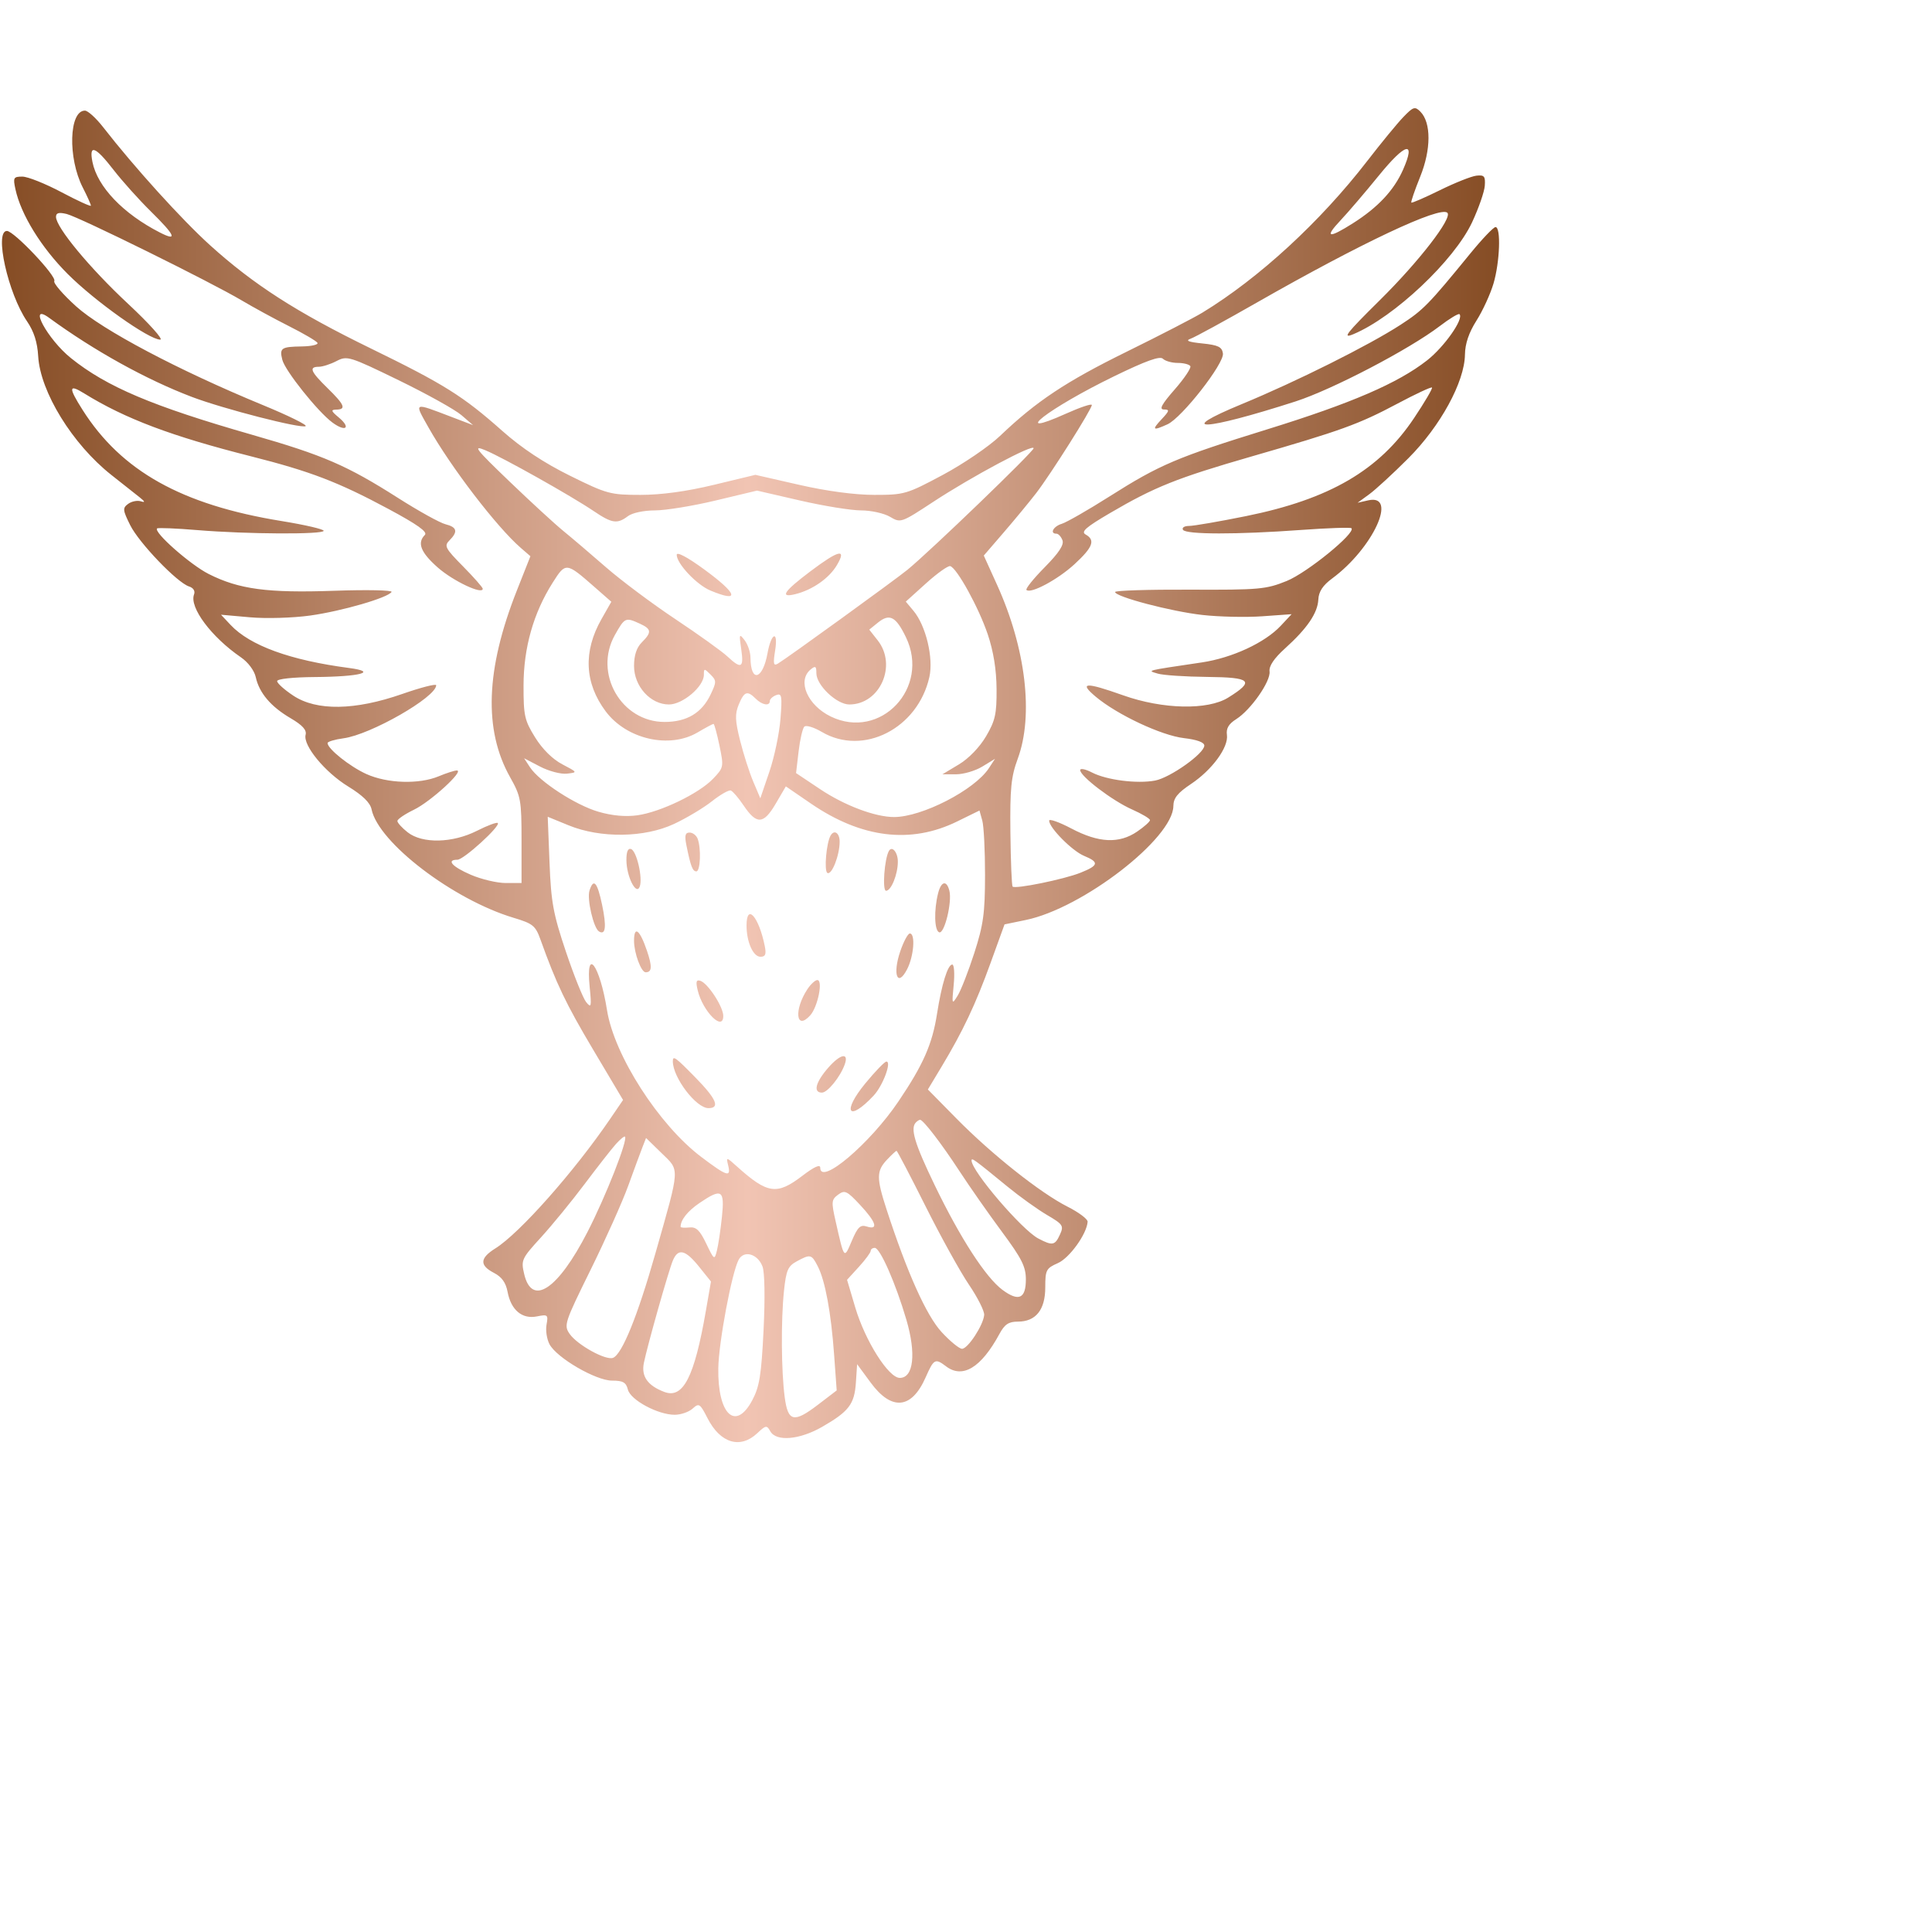
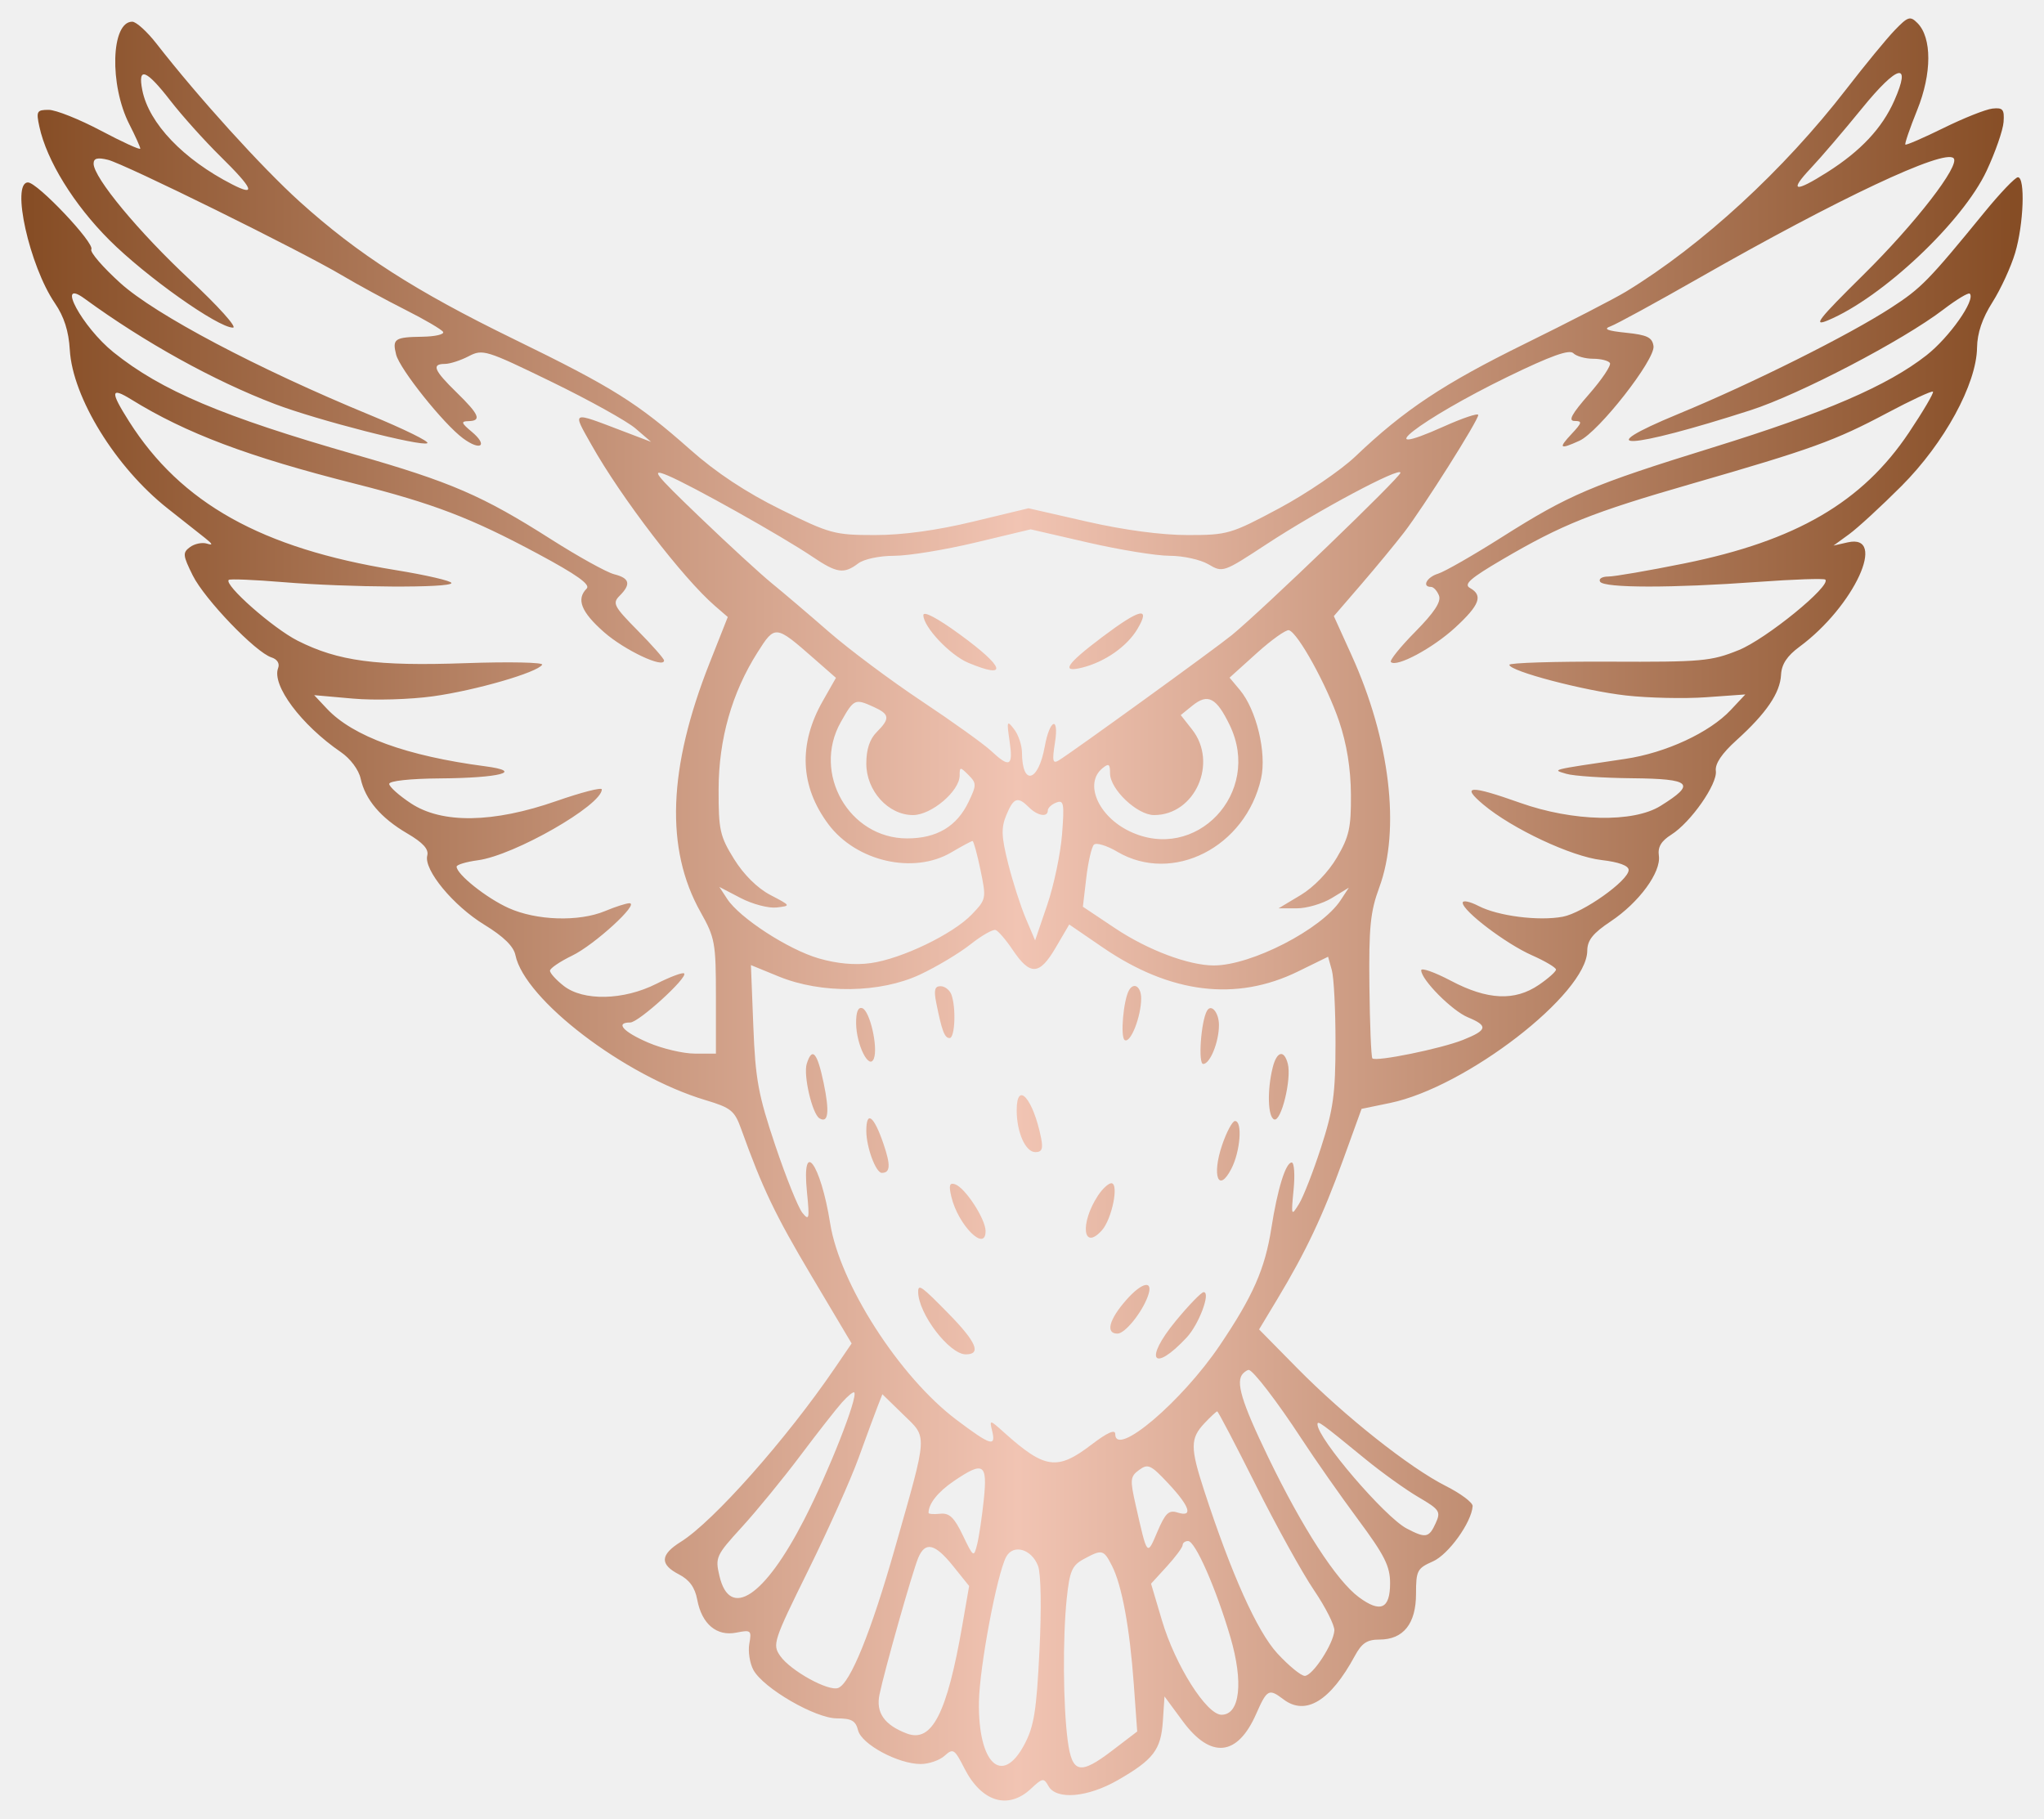
- <svg xmlns="http://www.w3.org/2000/svg" xml:space="preserve" width="800" height="800" data-version="2">
-   <rect width="100%" height="100%" fill="#fff" />
-   <g transform="matrix(1.6064 0 0 1.6072 310.77 320.977)">
-     <linearGradient id="a" x1="0" x2="1" y1="0" y2="0" gradientUnits="objectBoundingBox">
-       <stop offset="0%" stop-color="#864D25" />
-       <stop offset="49.8%" stop-color="#F1C4B3" />
-       <stop offset="100%" stop-color="#864D25" />
-     </linearGradient>
-     <path fill="url(#a)" fill-rule="evenodd" d="M424.319 55.632c-1.551 1.607-5.744 6.709-9.319 11.337-12.1 15.663-27.906 30.197-42.5 39.079-2.2 1.338-10.975 5.864-19.5 10.057-15.689 7.716-23.308 12.778-32.649 21.694-2.832 2.703-9.481 7.229-14.775 10.058-9.286 4.962-9.908 5.143-17.637 5.143-5.024 0-12.235-.963-19.338-2.583l-11.326-2.583-10.718 2.583c-7.023 1.693-13.535 2.583-18.894 2.583-7.782 0-8.66-.239-18.17-4.936-6.708-3.313-12.436-7.101-17.424-11.523-10.193-9.035-14.991-12.041-34.069-21.344-18.97-9.25-30.023-16.347-41.252-26.486-7.296-6.588-19.55-20.109-27.608-30.461-1.819-2.337-3.929-4.25-4.689-4.25-4.093 0-4.44 12.182-.562 19.783C85.05 76.058 86 78.172 86 78.479c0 .307-3.413-1.25-7.585-3.46C74.243 72.809 69.707 71 68.336 71c-2.292 0-2.438.264-1.791 3.25 1.415 6.537 6.639 15.003 13.478 21.842C87.075 103.144 100.975 113 103.868 113c.887 0-2.854-4.163-8.312-9.25C85.7 94.564 77 84.071 77 81.371c0-1.032.735-1.231 2.75-.741 3.203.778 37.22 17.567 45.155 22.287 2.973 1.768 8.453 4.749 12.176 6.624 3.723 1.875 7.011 3.799 7.306 4.276.295.477-1.507.898-4.003.936-5.338.081-5.813.405-5.046 3.45.706 2.808 9.144 13.369 12.896 16.142 3.435 2.54 4.894 1.408 1.658-1.287-1.997-1.662-2.103-1.997-.642-2.025 2.634-.05 2.152-1.235-2.25-5.533-4.398-4.295-4.889-5.497-2.25-5.506.963-.004 3.02-.669 4.571-1.478 2.711-1.414 3.337-1.221 16 4.94 7.249 3.526 14.529 7.572 16.179 8.992l3 2.581-5.5-2.096c-10.001-3.812-9.716-3.938-6.003 2.657 5.759 10.232 17.62 25.709 23.805 31.062l2.486 2.153-3.5 8.847c-8.025 20.287-8.589 35.907-1.735 48.083 2.767 4.916 2.947 5.906 2.947 16.25V253h-4.065c-2.235 0-6.285-.955-9-2.123-4.818-2.073-6.425-3.877-3.453-3.877 1.615 0 11.161-8.69 10.392-9.46-.26-.259-2.664.638-5.343 1.994-6.325 3.202-14.108 3.373-17.896.393-1.449-1.139-2.635-2.449-2.635-2.91 0-.461 1.926-1.771 4.28-2.911 4.297-2.08 13.069-10.106 11.045-10.106-.594 0-2.696.675-4.671 1.5-5.061 2.115-13.263 1.859-18.654-.581-4.268-1.932-10-6.503-10-7.974 0-.375 1.853-.93 4.118-1.234 6.992-.938 23.882-10.602 23.882-13.665 0-.444-3.937.567-8.75 2.246-12.188 4.254-22.058 4.41-28.064.444-2.303-1.52-4.186-3.208-4.186-3.75 0-.576 4.058-1.015 9.75-1.056 11.688-.085 16.381-1.339 8.75-2.34-15.108-1.98-25.489-5.756-30.504-11.095l-2.463-2.621 7.484.665c4.159.369 11.036.169 15.483-.451 8.192-1.142 20.069-4.582 20.996-6.081.284-.461-6.348-.597-14.739-.303-17.237.605-24.595-.378-32.412-4.33-4.761-2.406-14.288-10.818-13.283-11.728.241-.217 4.938-.024 10.438.431 12.71 1.05 32.5 1.155 32.499.173-.001-.412-4.9-1.545-10.888-2.516-25.697-4.168-41.262-12.865-51.27-28.645-3.672-5.791-3.583-6.711.409-4.244 10.575 6.536 22.507 11.033 43.05 16.227 15.246 3.854 22.444 6.609 35.34 13.526 7.53 4.039 10.212 5.95 9.44 6.722-2.049 2.049-1.065 4.523 3.344 8.404 3.953 3.48 11.576 7.078 11.576 5.464 0-.344-2.283-2.937-5.073-5.762-4.614-4.672-4.931-5.279-3.5-6.71 2.243-2.243 1.954-3.404-1.036-4.154-1.434-.36-6.914-3.395-12.176-6.743-13.235-8.423-19.271-11.035-37.715-16.319-25.636-7.346-37.445-12.343-46.655-19.744-6.039-4.854-11.238-14.478-5.595-10.357 11.57 8.448 24.983 15.876 36.75 20.35 8.122 3.089 28.204 8.243 29.351 7.534.47-.291-4.479-2.725-10.998-5.41-21.759-8.962-41.461-19.374-48.2-25.473-3.389-3.067-5.906-5.99-5.594-6.496C77.277 96.743 66.165 85 64.348 85c-3.306 0 .277 16.101 5.179 23.275 1.783 2.61 2.673 5.389 2.882 9 .532 9.201 8.839 22.673 18.857 30.586 2.879 2.273 6.134 4.846 7.234 5.718 1.479 1.172 1.57 1.451.347 1.071-.909-.282-2.373.019-3.254.669-1.453 1.071-1.405 1.578.523 5.463 2.274 4.582 12.124 14.842 15.181 15.812 1.112.353 1.623 1.171 1.285 2.054-1.269 3.305 4.451 10.969 12.092 16.205 1.846 1.265 3.443 3.404 3.819 5.114.893 4.065 3.879 7.581 8.977 10.569 3.056 1.79 4.191 3.043 3.87 4.27-.715 2.737 5 9.667 11.003 13.34 3.708 2.269 5.648 4.167 5.997 5.865 1.757 8.574 21.041 23.287 36.639 27.956 4.942 1.479 5.617 2.026 6.896 5.586 4.121 11.47 6.563 16.57 13.59 28.388l7.703 12.955-3.274 4.802c-9.303 13.644-23.399 29.545-29.644 33.439-4.012 2.501-4.121 4.361-.368 6.302 2.016 1.043 3.074 2.512 3.52 4.888.878 4.684 3.746 7.093 7.54 6.335 2.818-.564 2.966-.439 2.501 2.119-.272 1.496.079 3.778.781 5.073 1.91 3.523 11.949 9.346 16.114 9.346 2.817 0 3.608.448 4.075 2.309.676 2.695 7.737 6.491 12.074 6.491 1.571 0 3.648-.717 4.616-1.593 1.64-1.485 1.903-1.316 3.832 2.466 3.293 6.455 8.431 8.01 12.824 3.883 2.217-2.082 2.459-2.118 3.365-.5 1.52 2.717 7.554 2.198 13.376-1.149 6.874-3.952 8.319-5.846 8.685-11.381l.315-4.759 3.513 4.767c5.38 7.301 10.527 6.821 14.128-1.32 2.146-4.851 2.467-5.025 5.3-2.882 4.274 3.232 9.051.322 13.762-8.384 1.337-2.469 2.361-3.148 4.75-3.148 4.609 0 7.047-3.051 7.047-8.82 0-4.477.231-4.921 3.25-6.25 3.009-1.324 7.464-7.518 7.669-10.663.045-.678-2.282-2.424-5.169-3.88-6.996-3.527-19.549-13.481-28.63-22.702l-7.381-7.494 3.518-5.846c5.517-9.168 8.77-16.052 12.65-26.767l3.593-9.921 5.5-1.137c14.635-3.026 37.953-21.031 38.022-29.36.017-2.03 1.088-3.37 4.522-5.66 5.463-3.641 9.739-9.478 9.283-12.669-.237-1.662.449-2.824 2.39-4.048 3.756-2.368 8.929-9.762 8.598-12.289-.183-1.392 1.145-3.367 3.997-5.943 5.724-5.172 8.399-9.101 8.575-12.596.103-2.044 1.153-3.64 3.566-5.421 10.514-7.756 17.032-21.881 9.288-20.125l-2.741.622 3-2.182c1.65-1.2 6.198-5.384 10.107-9.297 8.251-8.259 14.479-19.664 14.575-26.691.039-2.816 1.005-5.663 2.973-8.766 1.603-2.527 3.574-6.814 4.38-9.527 1.64-5.519 1.968-14.568.528-14.568-.516 0-3.42 3.037-6.453 6.75-10.822 13.246-12.182 14.636-18.013 18.418-8.185 5.309-26.827 14.619-40.936 20.444-17.691 7.303-9.77 6.912 13.839-.684 9.447-3.039 29.355-13.435 37.201-19.426 2.537-1.937 4.822-3.313 5.077-3.057 1.173 1.173-3.927 8.431-8.363 11.901-7.502 5.87-19.478 11.039-41.072 17.728-23.483 7.274-27.813 9.114-40.843 17.364-5.5 3.483-11.012 6.639-12.25 7.014-2.173.659-3.179 2.548-1.357 2.548.491 0 1.183.756 1.538 1.68.452 1.179-.915 3.26-4.585 6.976-2.876 2.912-4.987 5.537-4.691 5.832 1.083 1.083 8.098-2.68 12.412-6.657 4.723-4.353 5.404-6.188 2.832-7.627-1.263-.707.054-1.865 6.25-5.496 11.534-6.759 17.269-9.052 36.504-14.6 23.132-6.671 27.644-8.304 37.644-13.624 4.674-2.487 8.672-4.348 8.884-4.136.212.212-1.871 3.759-4.629 7.883-8.981 13.427-21.758 20.876-43.289 25.235-6.883 1.394-13.497 2.534-14.698 2.534-1.201 0-1.905.45-1.565 1 .759 1.228 13.83 1.242 30.48.032 6.863-.498 12.689-.697 12.945-.441 1.191 1.191-11.432 11.469-16.7 13.596-5.326 2.152-7.066 2.307-24.975 2.228-10.587-.046-19.25.226-19.25.605 0 1.221 14.412 5.011 22.502 5.918 4.319.485 11.26.638 15.425.34l7.573-.541-2.809 2.998c-4.084 4.358-12.517 8.266-20.353 9.431-14.747 2.192-14.142 2.038-11.338 2.882 1.375.414 7.098.797 12.719.852 11.406.112 12.343 1.032 5.432 5.33-5.281 3.284-16.876 3.03-27.076-.593-9.72-3.452-11.504-3.363-7.075.353 5.54 4.648 16.95 10.004 22.75 10.678 3.362.391 5.25 1.083 5.25 1.925 0 2.032-8.809 8.281-12.703 9.011-4.648.872-12.477-.129-16.243-2.076-1.68-.869-3.054-1.148-3.054-.621 0 1.584 8.332 7.91 13.33 10.121 2.568 1.136 4.667 2.382 4.663 2.769-.004.387-1.494 1.715-3.312 2.953-4.649 3.165-9.899 2.921-16.931-.785-3.163-1.667-5.75-2.582-5.75-2.033 0 1.815 5.938 7.8 8.995 9.066 3.966 1.643 3.792 2.47-.918 4.354-4.245 1.699-16.799 4.259-17.491 3.567-.234-.234-.491-6.498-.573-13.922-.124-11.349.177-14.372 1.887-18.997 4.139-11.188 2.09-28.47-5.308-44.786l-3.438-7.582 5.229-6.066c2.876-3.336 6.615-7.866 8.308-10.066 3.737-4.858 14.309-21.595 14.309-22.655 0-.419-2.99.58-6.644 2.22-15.008 6.733-4.554-1.382 12.399-9.625 8.198-3.986 11.803-5.282 12.57-4.515.591.591 2.308 1.075 3.816 1.075s2.97.371 3.25.824c.28.453-1.528 3.153-4.018 6-3.39 3.875-4.088 5.176-2.776 5.176 1.51 0 1.427.345-.597 2.5-2.62 2.789-2.313 3.055 1.513 1.312 3.707-1.689 14.651-15.672 14.282-18.248-.241-1.686-1.209-2.158-5.295-2.579-3.66-.378-4.459-.711-2.981-1.244 1.111-.401 8.761-4.576 17-9.278 26.949-15.38 47.31-24.967 49.139-23.138 1.337 1.336-7.33 12.544-17.374 22.466-8.737 8.632-9.844 10.052-6.862 8.806 10.5-4.387 25.993-18.986 30.602-28.834 1.69-3.612 3.163-7.848 3.274-9.415.173-2.441-.133-2.812-2.144-2.593-1.29.141-5.531 1.825-9.424 3.743-3.894 1.917-7.21 3.356-7.37 3.196-.159-.16.869-3.16 2.285-6.667 2.839-7.029 2.854-13.957.035-16.776-1.39-1.39-1.821-1.253-4.361 1.381m-6.322 15.082c-3.482 4.282-7.923 9.474-9.867 11.536-4.268 4.527-3.157 4.787 3.206.752 6.425-4.075 10.545-8.478 12.888-13.776 3.377-7.634.664-6.986-6.227 1.488M86.395 67.225c1.278 6.389 7.907 13.327 17.355 18.163 4.699 2.405 4.015.796-2.305-5.422-3.055-3.006-7.385-7.828-9.622-10.716-4.692-6.058-6.359-6.68-5.428-2.025m107.469 82.291c5.501 5.281 11.77 11.037 13.929 12.793 2.159 1.756 7.099 5.958 10.975 9.34 3.877 3.382 11.927 9.396 17.89 13.364 5.963 3.968 11.992 8.289 13.397 9.601 3.597 3.36 4.291 2.998 3.574-1.864-.578-3.918-.509-4.098.872-2.309.825 1.068 1.506 3.093 1.514 4.5.039 6.527 3.157 5.706 4.393-1.156.961-5.333 2.809-5.997 1.963-.705-.555 3.475-.426 4.076.727 3.379 2.498-1.51 30.31-21.643 33.402-24.18 5.934-4.868 32.5-30.449 32.5-31.295 0-1.221-15.917 7.274-25.871 13.809-8.28 5.435-8.402 5.477-11.154 3.851-1.531-.904-4.884-1.644-7.452-1.644-2.568 0-9.653-1.148-15.746-2.551l-11.078-2.552-10.67 2.552c-5.868 1.403-12.914 2.551-15.658 2.551-2.838 0-5.825.633-6.93 1.468-2.766 2.093-4.112 1.896-8.837-1.293-5.865-3.958-23.345-13.769-27.924-15.672-3.354-1.395-2.6-.418 6.184 8.013M237 168.439c0 2.273 5.135 7.72 8.671 9.197 7.784 3.252 7.061.873-1.671-5.498-4.266-3.113-7-4.557-7-3.699m34.5 4.223c-6.952 5.233-8.081 6.95-3.88 5.901 4.413-1.102 8.689-4.1 10.687-7.494 2.574-4.373.465-3.88-6.807 1.593m-66.465 2.944c-4.962 7.825-7.496 16.745-7.517 26.468-.016 7.802.252 9.009 2.982 13.409 1.869 3.013 4.508 5.624 7 6.926 3.989 2.085 3.992 2.092 1.194 2.413-1.543.177-4.657-.643-6.92-1.823l-4.114-2.144 1.52 2.322c2.401 3.67 11.762 9.75 17.641 11.459 3.515 1.022 6.981 1.339 10.026.915 5.968-.829 15.865-5.597 19.504-9.396 2.776-2.897 2.809-3.067 1.67-8.555-.64-3.08-1.33-5.6-1.535-5.6-.205 0-2.044.987-4.087 2.192-7.284 4.298-18.342 1.765-23.717-5.433-5.446-7.291-5.816-15.415-1.083-23.741l2.548-4.482-4.323-3.79c-7.331-6.425-7.431-6.436-10.789-1.14m96.239.178-5.226 4.716 1.983 2.369c3.202 3.827 5.2 12.149 4.095 17.064-2.981 13.269-17.054 20.437-27.744 14.13-2.022-1.193-4.043-1.802-4.492-1.353-.45.45-1.112 3.325-1.472 6.391l-.655 5.575 6.219 4.153c6.293 4.202 14.176 7.171 19.041 7.171 7.213 0 20.765-6.975 24.435-12.576l1.587-2.422-3.273 1.995c-1.799 1.098-4.847 1.993-6.772 1.99l-3.5-.006 4.236-2.539c2.531-1.517 5.349-4.432 7-7.24 2.376-4.041 2.756-5.756 2.711-12.202-.036-4.991-.799-9.706-2.28-14.094-2.317-6.862-7.933-17.061-9.667-17.554-.55-.156-3.352 1.838-6.226 4.432m-12.409 10.124-2.233 1.809 2.184 2.776c5.056 6.428.582 16.507-7.327 16.507-3.248 0-8.489-4.967-8.489-8.046 0-1.841-.244-1.996-1.5-.954-3.505 2.909-.795 9.195 5.218 12.106 12.808 6.2 25.678-7.394 19.359-20.448-2.581-5.33-4.212-6.179-7.212-3.75m-67.8 3.19c-5.543 9.862 1.623 22.402 12.802 22.402 5.728 0 9.595-2.303 11.867-7.069 1.546-3.241 1.543-3.582-.039-5.165-1.593-1.593-1.695-1.587-1.695.097 0 3.014-5.447 7.637-9 7.637-4.764 0-9-4.671-9-9.923 0-2.744.654-4.731 2-6.077 2.617-2.617 2.524-3.44-.547-4.839-3.661-1.668-3.848-1.582-6.388 2.937M253 207c-1.023 2.469-.961 4.122.347 9.328.874 3.481 2.402 8.243 3.397 10.584l1.807 4.256 2.331-6.834c1.283-3.759 2.57-9.881 2.861-13.605.467-5.982.338-6.697-1.107-6.143-.9.345-1.636 1.03-1.636 1.521 0 1.385-1.981 1.055-3.643-.607-2.157-2.157-2.956-1.881-4.357 1.5m9.489 25.61c-3.111 5.308-4.902 5.391-8.264.383-1.29-1.921-2.768-3.643-3.286-3.827-.517-.183-2.701 1.062-4.854 2.766-2.152 1.705-6.539 4.33-9.749 5.834-7.652 3.585-18.977 3.737-27.21.366l-5.375-2.201.462 11.785c.403 10.261.949 13.232 4.231 22.988 2.073 6.162 4.426 12.012 5.231 13 1.31 1.609 1.402 1.196.885-3.954-1.064-10.595 2.624-5.645 4.475 6.008 1.852 11.656 13.377 29.59 24.314 37.833 6.643 5.008 7.69 5.334 6.915 2.159-.539-2.206-.493-2.199 2.343.347 7.805 7.005 10.217 7.345 16.749 2.357 3.099-2.366 4.644-3.062 4.644-2.093 0 4.655 12.817-6.217 20.164-17.104 6.391-9.471 8.708-14.73 9.931-22.538 1.195-7.627 2.77-12.719 3.935-12.719.482 0 .646 2.363.364 5.25-.493 5.062-.456 5.161 1.034 2.75.85-1.375 2.78-6.325 4.288-11 2.333-7.228 2.746-10.221 2.759-20 .008-6.325-.31-12.665-.709-14.09l-.724-2.59-5.771 2.828c-11.945 5.854-24.652 4.297-37.668-4.614l-6.473-4.432zm-22.994 10.64c1.091 5.42 1.598 6.75 2.572 6.75 1.04 0 1.27-5.957.326-8.418-.334-.87-1.27-1.582-2.079-1.582-1.129 0-1.32.759-.819 3.25m37.179-2.5c-1.099 1.858-1.731 9.097-.842 9.646 1.112.688 3.168-4.533 3.168-8.045 0-2.242-1.383-3.194-2.326-1.601m-52.639 6.417c.045 4.179 2.523 9.099 3.42 6.79.848-2.181-.773-9.23-2.234-9.717-.803-.267-1.209.736-1.186 2.927m67.662-2.433c-1.16 2.011-1.749 10.266-.734 10.266 1.319 0 3.037-4.246 3.037-7.506 0-2.397-1.486-4.178-2.303-2.76m-77.181 10.217c-.693 2.181 1.043 9.658 2.442 10.523 1.718 1.062 1.989-1.225.811-6.839-1.233-5.881-2.206-6.983-3.253-3.684m89.852.719c-1.099 4.38-.949 9.594.29 10.029 1.358.476 3.38-7.838 2.617-10.757-.721-2.755-2.121-2.405-2.907.728M255 263.935c0 4.26 1.699 8.065 3.6 8.065 1.267 0 1.522-.638 1.098-2.75-1.521-7.574-4.698-11.168-4.698-5.315m-29 3.959c0 3.144 1.833 8.106 2.994 8.106 1.643 0 1.728-1.459.325-5.578-1.851-5.431-3.319-6.549-3.319-2.528m68.613 2.729c-2.025 5.942-.7 9.379 1.773 4.598 1.739-3.363 2.189-9.221.708-9.221-.498 0-1.615 2.08-2.481 4.623m-52.209 9.997c1.301 5.461 6.596 10.769 6.596 6.611 0-2.337-3.951-8.396-5.891-9.034-1.07-.352-1.233.208-.705 2.423m28.256-.224c-3.502 5.344-2.9 10.736.749 6.704 1.96-2.165 3.36-9.1 1.837-9.1-.559 0-1.722 1.078-2.586 2.396m5.441 20.142c-3.311 3.771-4.006 6.462-1.669 6.462 1.441 0 4.712-4.028 5.862-7.218 1.151-3.197-1.075-2.795-4.193.756M236 298.935c0 4.182 6.002 12.065 9.187 12.065 3.044 0 2.053-2.36-3.276-7.803-5.265-5.376-5.911-5.842-5.911-4.262m49.629 5.672c-6.144 7.463-4.351 10.092 2.145 3.145 2.36-2.524 4.693-8.752 3.279-8.752-.445 0-2.885 2.523-5.424 5.607m13.038 10.06c-1.526 1.526-.355 5.441 4.849 16.209 6.587 13.631 13.161 23.776 17.465 26.955 4.18 3.086 6.019 2.257 6.019-2.713 0-3.269-1.06-5.374-6.182-12.281-3.401-4.586-8.321-11.612-10.934-15.614-4.611-7.062-9.342-13.223-10.153-13.223-.219 0-.698.3-1.064.667m-77.341 5.587c-1.108 1.235-4.741 5.874-8.072 10.308-3.332 4.434-8.397 10.621-11.255 13.749-4.987 5.456-5.162 5.84-4.315 9.438 1.991 8.455 8.693 3.997 16.323-10.858 4.726-9.2 10.455-23.762 9.661-24.556-.18-.18-1.234.684-2.342 1.919m6.831.841c-.517 1.323-2.163 5.78-3.656 9.905-1.493 4.125-5.864 13.882-9.712 21.683-6.72 13.622-6.932 14.274-5.379 16.492 1.992 2.844 9.299 6.874 11.166 6.158 2.333-.896 6.335-10.754 10.946-26.965 6.404-22.517 6.321-21.162 1.586-25.773l-4.01-3.905zm63.017 3.219c-2.701 2.876-2.714 4.697-.086 12.771 5.291 16.262 10.268 27.345 14.186 31.597 2.189 2.375 4.562 4.318 5.272 4.318 1.513 0 5.512-6.116 5.709-8.732.074-.991-1.694-4.496-3.929-7.789-2.236-3.292-7.277-12.397-11.202-20.232-3.926-7.836-7.281-14.247-7.456-14.247-.175 0-1.298 1.042-2.494 2.314m21.826.18c0 2.714 12.979 17.872 17.2 20.088 3.664 1.924 4.301 1.808 5.588-1.017 1.028-2.255.782-2.627-3.335-5.04-2.444-1.432-7.034-4.724-10.2-7.315-8.643-7.074-9.253-7.517-9.253-6.716m-34.389 8.794c-1.73 1.271-1.785 1.842-.662 6.8 2.26 9.978 2.161 9.859 4.19 5.091 1.516-3.561 2.193-4.208 3.85-3.682 3.09.98 2.436-1.12-1.739-5.585-3.384-3.619-3.935-3.876-5.639-2.624m-35.753 2.162c-3.047 2.071-4.858 4.352-4.858 6.12 0 .224 1.012.299 2.25.168 1.77-.187 2.699.698 4.357 4.151 2.048 4.269 2.124 4.318 2.762 1.776.361-1.438.94-5.326 1.286-8.64.732-7.002-.047-7.482-5.797-3.575M287 347.777c0 .428-1.371 2.279-3.047 4.114l-3.047 3.336 2.12 7.136c2.556 8.605 8.586 18.137 11.474 18.137 3.556 0 4.264-6.266 1.694-15.001-2.765-9.397-6.769-18.499-8.139-18.499-.58 0-1.055.35-1.055.777m-50.99 2.473c-1.098 2.611-6.527 21.773-7.473 26.376-.713 3.476.953 5.85 5.258 7.486 4.856 1.846 7.755-3.801 10.721-20.883l1.313-7.559-3.082-3.835c-3.516-4.375-5.378-4.814-6.737-1.585m16.962-.198c-1.776 3.319-5.147 21.252-5.253 27.948-.188 11.913 4.443 16.315 8.731 8.298 1.884-3.522 2.358-6.445 2.935-18.09.409-8.259.298-14.911-.272-16.411-1.244-3.272-4.785-4.278-6.141-1.745m14.925.443c-2.231 1.213-2.695 2.299-3.25 7.607-.792 7.58-.701 20.671.191 27.387.841 6.336 2.353 6.672 8.589 1.911l4.81-3.672-.658-9.114c-.788-10.929-2.3-19.126-4.219-22.864-1.607-3.131-1.892-3.196-5.463-1.255" transform="translate(-256.022 -225.21)" />
-   </g>
+ <svg xmlns="http://www.w3.org/2000/svg" version="1.1" width="2000" height="1780" viewBox="0 0 2000 1780">
+   <svg xml:space="preserve" width="2000" height="1780" data-version="2" data-id="lg_t08teT2nZmoChGZb6d" viewBox="0 0 498 443" x="0" y="0">
+     <g transform="matrix(1.2635 0 0 1.2635 249 221.5)">
+       <linearGradient id="a" x1="0" x2="1" y1="0" y2="0" gradientUnits="objectBoundingBox">
+         <stop offset="0%" stop-color="#864d25" />
+         <stop offset="49.8%" stop-color="#f1c4b3" />
+         <stop offset="100%" stop-color="#864d25" />
+       </linearGradient>
+       <path fill="url(#a)" fill-rule="evenodd" d="M424.319 55.632c-1.551 1.607-5.744 6.709-9.319 11.337-12.1 15.663-27.906 30.197-42.5 39.079-2.2 1.338-10.975 5.864-19.5 10.057-15.689 7.716-23.308 12.778-32.649 21.694-2.832 2.703-9.481 7.229-14.775 10.058-9.286 4.962-9.908 5.143-17.637 5.143-5.024 0-12.235-.963-19.338-2.583l-11.326-2.583-10.718 2.583c-7.023 1.693-13.535 2.583-18.894 2.583-7.782 0-8.66-.239-18.17-4.936-6.708-3.313-12.436-7.101-17.424-11.523-10.193-9.035-14.991-12.041-34.069-21.344-18.97-9.25-30.023-16.347-41.252-26.486-7.296-6.588-19.55-20.109-27.608-30.461-1.819-2.337-3.929-4.25-4.689-4.25-4.093 0-4.44 12.182-.562 19.783C85.05 76.058 86 78.172 86 78.479c0 .307-3.413-1.25-7.585-3.46C74.243 72.809 69.707 71 68.336 71c-2.292 0-2.438.264-1.791 3.25 1.415 6.537 6.639 15.003 13.478 21.842C87.075 103.144 100.975 113 103.868 113c.887 0-2.854-4.163-8.312-9.25C85.7 94.564 77 84.071 77 81.371c0-1.032.735-1.231 2.75-.741 3.203.778 37.22 17.567 45.155 22.287 2.973 1.768 8.453 4.749 12.176 6.624 3.723 1.875 7.011 3.799 7.306 4.276.295.477-1.507.898-4.003.936-5.338.081-5.813.405-5.046 3.45.706 2.808 9.144 13.369 12.896 16.142 3.435 2.54 4.894 1.408 1.658-1.287-1.997-1.662-2.103-1.997-.642-2.025 2.634-.05 2.152-1.235-2.25-5.533-4.398-4.295-4.889-5.497-2.25-5.506.963-.004 3.02-.669 4.571-1.478 2.711-1.414 3.337-1.221 16 4.94 7.249 3.526 14.529 7.572 16.179 8.992l3 2.581-5.5-2.096c-10.001-3.812-9.716-3.938-6.003 2.657 5.759 10.232 17.62 25.709 23.805 31.062l2.486 2.153-3.5 8.847c-8.025 20.287-8.589 35.907-1.735 48.083 2.767 4.916 2.947 5.906 2.947 16.25V253h-4.065c-2.235 0-6.285-.955-9-2.123-4.818-2.073-6.425-3.877-3.453-3.877 1.615 0 11.161-8.69 10.392-9.46-.26-.259-2.664.638-5.343 1.994-6.325 3.202-14.108 3.373-17.896.393-1.449-1.139-2.635-2.449-2.635-2.91 0-.461 1.926-1.771 4.28-2.911 4.297-2.08 13.069-10.106 11.045-10.106-.594 0-2.696.675-4.671 1.5-5.061 2.115-13.263 1.859-18.654-.581-4.268-1.932-10-6.503-10-7.974 0-.375 1.853-.93 4.118-1.234 6.992-.938 23.882-10.602 23.882-13.665 0-.444-3.937.567-8.75 2.246-12.188 4.254-22.058 4.41-28.064.444-2.303-1.52-4.186-3.208-4.186-3.75 0-.576 4.058-1.015 9.75-1.056 11.688-.085 16.381-1.339 8.75-2.34-15.108-1.98-25.489-5.756-30.504-11.095l-2.463-2.621 7.484.665c4.159.369 11.036.169 15.483-.451 8.192-1.142 20.069-4.582 20.996-6.081.284-.461-6.348-.597-14.739-.303-17.237.605-24.595-.378-32.412-4.33-4.761-2.406-14.288-10.818-13.283-11.728.241-.217 4.938-.024 10.438.431 12.71 1.05 32.5 1.155 32.499.173-.001-.412-4.9-1.545-10.888-2.516-25.697-4.168-41.262-12.865-51.27-28.645-3.672-5.791-3.583-6.711.409-4.244 10.575 6.536 22.507 11.033 43.05 16.227 15.246 3.854 22.444 6.609 35.34 13.526 7.53 4.039 10.212 5.95 9.44 6.722-2.049 2.049-1.065 4.523 3.344 8.404 3.953 3.48 11.576 7.078 11.576 5.464 0-.344-2.283-2.937-5.073-5.762-4.614-4.672-4.931-5.279-3.5-6.71 2.243-2.243 1.954-3.404-1.036-4.154-1.434-.36-6.914-3.395-12.176-6.743-13.235-8.423-19.271-11.035-37.715-16.319-25.636-7.346-37.445-12.343-46.655-19.744-6.039-4.854-11.238-14.478-5.595-10.357 11.57 8.448 24.983 15.876 36.75 20.35 8.122 3.089 28.204 8.243 29.351 7.534.47-.291-4.479-2.725-10.998-5.41-21.759-8.962-41.461-19.374-48.2-25.473-3.389-3.067-5.906-5.99-5.594-6.496C77.277 96.743 66.165 85 64.348 85c-3.306 0 .277 16.101 5.179 23.275 1.783 2.61 2.673 5.389 2.882 9 .532 9.201 8.839 22.673 18.857 30.586 2.879 2.273 6.134 4.846 7.234 5.718 1.479 1.172 1.57 1.451.347 1.071-.909-.282-2.373.019-3.254.669-1.453 1.071-1.405 1.578.523 5.463 2.274 4.582 12.124 14.842 15.181 15.812 1.112.353 1.623 1.171 1.285 2.054-1.269 3.305 4.451 10.969 12.092 16.205 1.846 1.265 3.443 3.404 3.819 5.114.893 4.065 3.879 7.581 8.977 10.569 3.056 1.79 4.191 3.043 3.87 4.27-.715 2.737 5 9.667 11.003 13.34 3.708 2.269 5.648 4.167 5.997 5.865 1.757 8.574 21.041 23.287 36.639 27.956 4.942 1.479 5.617 2.026 6.896 5.586 4.121 11.47 6.563 16.57 13.59 28.388l7.703 12.955-3.274 4.802c-9.303 13.644-23.399 29.545-29.644 33.439-4.012 2.501-4.121 4.361-.368 6.302 2.016 1.043 3.074 2.512 3.52 4.888.878 4.684 3.746 7.093 7.54 6.335 2.818-.564 2.966-.439 2.501 2.119-.272 1.496.079 3.778.781 5.073 1.91 3.523 11.949 9.346 16.114 9.346 2.817 0 3.608.448 4.075 2.309.676 2.695 7.737 6.491 12.074 6.491 1.571 0 3.648-.717 4.616-1.593 1.64-1.485 1.903-1.316 3.832 2.466 3.293 6.455 8.431 8.01 12.824 3.883 2.217-2.082 2.459-2.118 3.365-.5 1.52 2.717 7.554 2.198 13.376-1.149 6.874-3.952 8.319-5.846 8.685-11.381l.315-4.759 3.513 4.767c5.38 7.301 10.527 6.821 14.128-1.32 2.146-4.851 2.467-5.025 5.3-2.882 4.274 3.232 9.051.322 13.762-8.384 1.337-2.469 2.361-3.148 4.75-3.148 4.609 0 7.047-3.051 7.047-8.82 0-4.477.231-4.921 3.25-6.25 3.009-1.324 7.464-7.518 7.669-10.663.045-.678-2.282-2.424-5.169-3.88-6.996-3.527-19.549-13.481-28.63-22.702l-7.381-7.494 3.518-5.846c5.517-9.168 8.77-16.052 12.65-26.767l3.593-9.921 5.5-1.137c14.635-3.026 37.953-21.031 38.022-29.36.017-2.03 1.088-3.37 4.522-5.66 5.463-3.641 9.739-9.478 9.283-12.669-.237-1.662.449-2.824 2.39-4.048 3.756-2.368 8.929-9.762 8.598-12.289-.183-1.392 1.145-3.367 3.997-5.943 5.724-5.172 8.399-9.101 8.575-12.596.103-2.044 1.153-3.64 3.566-5.421 10.514-7.756 17.032-21.881 9.288-20.125l-2.741.622 3-2.182c1.65-1.2 6.198-5.384 10.107-9.297 8.251-8.259 14.479-19.664 14.575-26.691.039-2.816 1.005-5.663 2.973-8.766 1.603-2.527 3.574-6.814 4.38-9.527 1.64-5.519 1.968-14.568.528-14.568-.516 0-3.42 3.037-6.453 6.75-10.822 13.246-12.182 14.636-18.013 18.418-8.185 5.309-26.827 14.619-40.936 20.444-17.691 7.303-9.77 6.912 13.839-.684 9.447-3.039 29.355-13.435 37.201-19.426 2.537-1.937 4.822-3.313 5.077-3.057 1.173 1.173-3.927 8.431-8.363 11.901-7.502 5.87-19.478 11.039-41.072 17.728-23.483 7.274-27.813 9.114-40.843 17.364-5.5 3.483-11.012 6.639-12.25 7.014-2.173.659-3.179 2.548-1.357 2.548.491 0 1.183.756 1.538 1.68.452 1.179-.915 3.26-4.585 6.976-2.876 2.912-4.987 5.537-4.691 5.832 1.083 1.083 8.098-2.68 12.412-6.657 4.723-4.353 5.404-6.188 2.832-7.627-1.263-.707.054-1.865 6.25-5.496 11.534-6.759 17.269-9.052 36.504-14.6 23.132-6.671 27.644-8.304 37.644-13.624 4.674-2.487 8.672-4.348 8.884-4.136.212.212-1.871 3.759-4.629 7.883-8.981 13.427-21.758 20.876-43.289 25.235-6.883 1.394-13.497 2.534-14.698 2.534-1.201 0-1.905.45-1.565 1 .759 1.228 13.83 1.242 30.48.032 6.863-.498 12.689-.697 12.945-.441 1.191 1.191-11.432 11.469-16.7 13.596-5.326 2.152-7.066 2.307-24.975 2.228-10.587-.046-19.25.226-19.25.605 0 1.221 14.412 5.011 22.502 5.918 4.319.485 11.26.638 15.425.34l7.573-.541-2.809 2.998c-4.084 4.358-12.517 8.266-20.353 9.431-14.747 2.192-14.142 2.038-11.338 2.882 1.375.414 7.098.797 12.719.852 11.406.112 12.343 1.032 5.432 5.33-5.281 3.284-16.876 3.03-27.076-.593-9.72-3.452-11.504-3.363-7.075.353 5.54 4.648 16.95 10.004 22.75 10.678 3.362.391 5.25 1.083 5.25 1.925 0 2.032-8.809 8.281-12.703 9.011-4.648.872-12.477-.129-16.243-2.076-1.68-.869-3.054-1.148-3.054-.621 0 1.584 8.332 7.91 13.33 10.121 2.568 1.136 4.667 2.382 4.663 2.769-.004.387-1.494 1.715-3.312 2.953-4.649 3.165-9.899 2.921-16.931-.785-3.163-1.667-5.75-2.582-5.75-2.033 0 1.815 5.938 7.8 8.995 9.066 3.966 1.643 3.792 2.47-.918 4.354-4.245 1.699-16.799 4.259-17.491 3.567-.234-.234-.491-6.498-.573-13.922-.124-11.349.177-14.372 1.887-18.997 4.139-11.188 2.09-28.47-5.308-44.786l-3.438-7.582 5.229-6.066c2.876-3.336 6.615-7.866 8.308-10.066 3.737-4.858 14.309-21.595 14.309-22.655 0-.419-2.99.58-6.644 2.22-15.008 6.733-4.554-1.382 12.399-9.625 8.198-3.986 11.803-5.282 12.57-4.515.591.591 2.308 1.075 3.816 1.075s2.97.371 3.25.824c.28.453-1.528 3.153-4.018 6-3.39 3.875-4.088 5.176-2.776 5.176 1.51 0 1.427.345-.597 2.5-2.62 2.789-2.313 3.055 1.513 1.312 3.707-1.689 14.651-15.672 14.282-18.248-.241-1.686-1.209-2.158-5.295-2.579-3.66-.378-4.459-.711-2.981-1.244 1.111-.401 8.761-4.576 17-9.278 26.949-15.38 47.31-24.967 49.139-23.138 1.337 1.336-7.33 12.544-17.374 22.466-8.737 8.632-9.844 10.052-6.862 8.806 10.5-4.387 25.993-18.986 30.602-28.834 1.69-3.612 3.163-7.848 3.274-9.415.173-2.441-.133-2.812-2.144-2.593-1.29.141-5.531 1.825-9.424 3.743-3.894 1.917-7.21 3.356-7.37 3.196-.159-.16.869-3.16 2.285-6.667 2.839-7.029 2.854-13.957.035-16.776-1.39-1.39-1.821-1.253-4.361 1.381m-6.322 15.082c-3.482 4.282-7.923 9.474-9.867 11.536-4.268 4.527-3.157 4.787 3.206.752 6.425-4.075 10.545-8.478 12.888-13.776 3.377-7.634.664-6.986-6.227 1.488M86.395 67.225c1.278 6.389 7.907 13.327 17.355 18.163 4.699 2.405 4.015.796-2.305-5.422-3.055-3.006-7.385-7.828-9.622-10.716-4.692-6.058-6.359-6.68-5.428-2.025m107.469 82.291c5.501 5.281 11.77 11.037 13.929 12.793 2.159 1.756 7.099 5.958 10.975 9.34 3.877 3.382 11.927 9.396 17.89 13.364 5.963 3.968 11.992 8.289 13.397 9.601 3.597 3.36 4.291 2.998 3.574-1.864-.578-3.918-.509-4.098.872-2.309.825 1.068 1.506 3.093 1.514 4.5.039 6.527 3.157 5.706 4.393-1.156.961-5.333 2.809-5.997 1.963-.705-.555 3.475-.426 4.076.727 3.379 2.498-1.51 30.31-21.643 33.402-24.18 5.934-4.868 32.5-30.449 32.5-31.295 0-1.221-15.917 7.274-25.871 13.809-8.28 5.435-8.402 5.477-11.154 3.851-1.531-.904-4.884-1.644-7.452-1.644-2.568 0-9.653-1.148-15.746-2.551l-11.078-2.552-10.67 2.552c-5.868 1.403-12.914 2.551-15.658 2.551-2.838 0-5.825.633-6.93 1.468-2.766 2.093-4.112 1.896-8.837-1.293-5.865-3.958-23.345-13.769-27.924-15.672-3.354-1.395-2.6-.418 6.184 8.013M237 168.439c0 2.273 5.135 7.72 8.671 9.197 7.784 3.252 7.061.873-1.671-5.498-4.266-3.113-7-4.557-7-3.699m34.5 4.223c-6.952 5.233-8.081 6.95-3.88 5.901 4.413-1.102 8.689-4.1 10.687-7.494 2.574-4.373.465-3.88-6.807 1.593m-66.465 2.944c-4.962 7.825-7.496 16.745-7.517 26.468-.016 7.802.252 9.009 2.982 13.409 1.869 3.013 4.508 5.624 7 6.926 3.989 2.085 3.992 2.092 1.194 2.413-1.543.177-4.657-.643-6.92-1.823l-4.114-2.144 1.52 2.322c2.401 3.67 11.762 9.75 17.641 11.459 3.515 1.022 6.981 1.339 10.026.915 5.968-.829 15.865-5.597 19.504-9.396 2.776-2.897 2.809-3.067 1.67-8.555-.64-3.08-1.33-5.6-1.535-5.6-.205 0-2.044.987-4.087 2.192-7.284 4.298-18.342 1.765-23.717-5.433-5.446-7.291-5.816-15.415-1.083-23.741l2.548-4.482-4.323-3.79c-7.331-6.425-7.431-6.436-10.789-1.14m96.239.178-5.226 4.716 1.983 2.369c3.202 3.827 5.2 12.149 4.095 17.064-2.981 13.269-17.054 20.437-27.744 14.13-2.022-1.193-4.043-1.802-4.492-1.353-.45.45-1.112 3.325-1.472 6.391l-.655 5.575 6.219 4.153c6.293 4.202 14.176 7.171 19.041 7.171 7.213 0 20.765-6.975 24.435-12.576l1.587-2.422-3.273 1.995c-1.799 1.098-4.847 1.993-6.772 1.99l-3.5-.006 4.236-2.539c2.531-1.517 5.349-4.432 7-7.24 2.376-4.041 2.756-5.756 2.711-12.202-.036-4.991-.799-9.706-2.28-14.094-2.317-6.862-7.933-17.061-9.667-17.554-.55-.156-3.352 1.838-6.226 4.432m-12.409 10.124-2.233 1.809 2.184 2.776c5.056 6.428.582 16.507-7.327 16.507-3.248 0-8.489-4.967-8.489-8.046 0-1.841-.244-1.996-1.5-.954-3.505 2.909-.795 9.195 5.218 12.106 12.808 6.2 25.678-7.394 19.359-20.448-2.581-5.33-4.212-6.179-7.212-3.75m-67.8 3.19c-5.543 9.862 1.623 22.402 12.802 22.402 5.728 0 9.595-2.303 11.867-7.069 1.546-3.241 1.543-3.582-.039-5.165-1.593-1.593-1.695-1.587-1.695.097 0 3.014-5.447 7.637-9 7.637-4.764 0-9-4.671-9-9.923 0-2.744.654-4.731 2-6.077 2.617-2.617 2.524-3.44-.547-4.839-3.661-1.668-3.848-1.582-6.388 2.937M253 207c-1.023 2.469-.961 4.122.347 9.328.874 3.481 2.402 8.243 3.397 10.584l1.807 4.256 2.331-6.834c1.283-3.759 2.57-9.881 2.861-13.605.467-5.982.338-6.697-1.107-6.143-.9.345-1.636 1.03-1.636 1.521 0 1.385-1.981 1.055-3.643-.607-2.157-2.157-2.956-1.881-4.357 1.5m9.489 25.61c-3.111 5.308-4.902 5.391-8.264.383-1.29-1.921-2.768-3.643-3.286-3.827-.517-.183-2.701 1.062-4.854 2.766-2.152 1.705-6.539 4.33-9.749 5.834-7.652 3.585-18.977 3.737-27.21.366l-5.375-2.201.462 11.785c.403 10.261.949 13.232 4.231 22.988 2.073 6.162 4.426 12.012 5.231 13 1.31 1.609 1.402 1.196.885-3.954-1.064-10.595 2.624-5.645 4.475 6.008 1.852 11.656 13.377 29.59 24.314 37.833 6.643 5.008 7.69 5.334 6.915 2.159-.539-2.206-.493-2.199 2.343.347 7.805 7.005 10.217 7.345 16.749 2.357 3.099-2.366 4.644-3.062 4.644-2.093 0 4.655 12.817-6.217 20.164-17.104 6.391-9.471 8.708-14.73 9.931-22.538 1.195-7.627 2.77-12.719 3.935-12.719.482 0 .646 2.363.364 5.25-.493 5.062-.456 5.161 1.034 2.75.85-1.375 2.78-6.325 4.288-11 2.333-7.228 2.746-10.221 2.759-20 .008-6.325-.31-12.665-.709-14.09l-.724-2.59-5.771 2.828c-11.945 5.854-24.652 4.297-37.668-4.614l-6.473-4.432zm-22.994 10.64c1.091 5.42 1.598 6.75 2.572 6.75 1.04 0 1.27-5.957.326-8.418-.334-.87-1.27-1.582-2.079-1.582-1.129 0-1.32.759-.819 3.25m37.179-2.5c-1.099 1.858-1.731 9.097-.842 9.646 1.112.688 3.168-4.533 3.168-8.045 0-2.242-1.383-3.194-2.326-1.601m-52.639 6.417c.045 4.179 2.523 9.099 3.42 6.79.848-2.181-.773-9.23-2.234-9.717-.803-.267-1.209.736-1.186 2.927m67.662-2.433c-1.16 2.011-1.749 10.266-.734 10.266 1.319 0 3.037-4.246 3.037-7.506 0-2.397-1.486-4.178-2.303-2.76m-77.181 10.217c-.693 2.181 1.043 9.658 2.442 10.523 1.718 1.062 1.989-1.225.811-6.839-1.233-5.881-2.206-6.983-3.253-3.684m89.852.719c-1.099 4.38-.949 9.594.29 10.029 1.358.476 3.38-7.838 2.617-10.757-.721-2.755-2.121-2.405-2.907.728M255 263.935c0 4.26 1.699 8.065 3.6 8.065 1.267 0 1.522-.638 1.098-2.75-1.521-7.574-4.698-11.168-4.698-5.315m-29 3.959c0 3.144 1.833 8.106 2.994 8.106 1.643 0 1.728-1.459.325-5.578-1.851-5.431-3.319-6.549-3.319-2.528m68.613 2.729c-2.025 5.942-.7 9.379 1.773 4.598 1.739-3.363 2.189-9.221.708-9.221-.498 0-1.615 2.08-2.481 4.623m-52.209 9.997c1.301 5.461 6.596 10.769 6.596 6.611 0-2.337-3.951-8.396-5.891-9.034-1.07-.352-1.233.208-.705 2.423m28.256-.224c-3.502 5.344-2.9 10.736.749 6.704 1.96-2.165 3.36-9.1 1.837-9.1-.559 0-1.722 1.078-2.586 2.396m5.441 20.142c-3.311 3.771-4.006 6.462-1.669 6.462 1.441 0 4.712-4.028 5.862-7.218 1.151-3.197-1.075-2.795-4.193.756M236 298.935c0 4.182 6.002 12.065 9.187 12.065 3.044 0 2.053-2.36-3.276-7.803-5.265-5.376-5.911-5.842-5.911-4.262m49.629 5.672c-6.144 7.463-4.351 10.092 2.145 3.145 2.36-2.524 4.693-8.752 3.279-8.752-.445 0-2.885 2.523-5.424 5.607m13.038 10.06c-1.526 1.526-.355 5.441 4.849 16.209 6.587 13.631 13.161 23.776 17.465 26.955 4.18 3.086 6.019 2.257 6.019-2.713 0-3.269-1.06-5.374-6.182-12.281-3.401-4.586-8.321-11.612-10.934-15.614-4.611-7.062-9.342-13.223-10.153-13.223-.219 0-.698.3-1.064.667m-77.341 5.587c-1.108 1.235-4.741 5.874-8.072 10.308-3.332 4.434-8.397 10.621-11.255 13.749-4.987 5.456-5.162 5.84-4.315 9.438 1.991 8.455 8.693 3.997 16.323-10.858 4.726-9.2 10.455-23.762 9.661-24.556-.18-.18-1.234.684-2.342 1.919m6.831.841c-.517 1.323-2.163 5.78-3.656 9.905-1.493 4.125-5.864 13.882-9.712 21.683-6.72 13.622-6.932 14.274-5.379 16.492 1.992 2.844 9.299 6.874 11.166 6.158 2.333-.896 6.335-10.754 10.946-26.965 6.404-22.517 6.321-21.162 1.586-25.773l-4.01-3.905zm63.017 3.219c-2.701 2.876-2.714 4.697-.086 12.771 5.291 16.262 10.268 27.345 14.186 31.597 2.189 2.375 4.562 4.318 5.272 4.318 1.513 0 5.512-6.116 5.709-8.732.074-.991-1.694-4.496-3.929-7.789-2.236-3.292-7.277-12.397-11.202-20.232-3.926-7.836-7.281-14.247-7.456-14.247-.175 0-1.298 1.042-2.494 2.314m21.826.18c0 2.714 12.979 17.872 17.2 20.088 3.664 1.924 4.301 1.808 5.588-1.017 1.028-2.255.782-2.627-3.335-5.04-2.444-1.432-7.034-4.724-10.2-7.315-8.643-7.074-9.253-7.517-9.253-6.716m-34.389 8.794c-1.73 1.271-1.785 1.842-.662 6.8 2.26 9.978 2.161 9.859 4.19 5.091 1.516-3.561 2.193-4.208 3.85-3.682 3.09.98 2.436-1.12-1.739-5.585-3.384-3.619-3.935-3.876-5.639-2.624m-35.753 2.162c-3.047 2.071-4.858 4.352-4.858 6.12 0 .224 1.012.299 2.25.168 1.77-.187 2.699.698 4.357 4.151 2.048 4.269 2.124 4.318 2.762 1.776.361-1.438.94-5.326 1.286-8.64.732-7.002-.047-7.482-5.797-3.575M287 347.777c0 .428-1.371 2.279-3.047 4.114l-3.047 3.336 2.12 7.136c2.556 8.605 8.586 18.137 11.474 18.137 3.556 0 4.264-6.266 1.694-15.001-2.765-9.397-6.769-18.499-8.139-18.499-.58 0-1.055.35-1.055.777m-50.99 2.473c-1.098 2.611-6.527 21.773-7.473 26.376-.713 3.476.953 5.85 5.258 7.486 4.856 1.846 7.755-3.801 10.721-20.883l1.313-7.559-3.082-3.835c-3.516-4.375-5.378-4.814-6.737-1.585m16.962-.198c-1.776 3.319-5.147 21.252-5.253 27.948-.188 11.913 4.443 16.315 8.731 8.298 1.884-3.522 2.358-6.445 2.935-18.09.409-8.259.298-14.911-.272-16.411-1.244-3.272-4.785-4.278-6.141-1.745m14.925.443c-2.231 1.213-2.695 2.299-3.25 7.607-.792 7.58-.701 20.671.191 27.387.841 6.336 2.353 6.672 8.589 1.911l4.81-3.672-.658-9.114c-.788-10.929-2.3-19.126-4.219-22.864-1.607-3.131-1.892-3.196-5.463-1.255" transform="translate(-256.022 -225.21)" />
+     </g>
+   </svg>
</svg>
